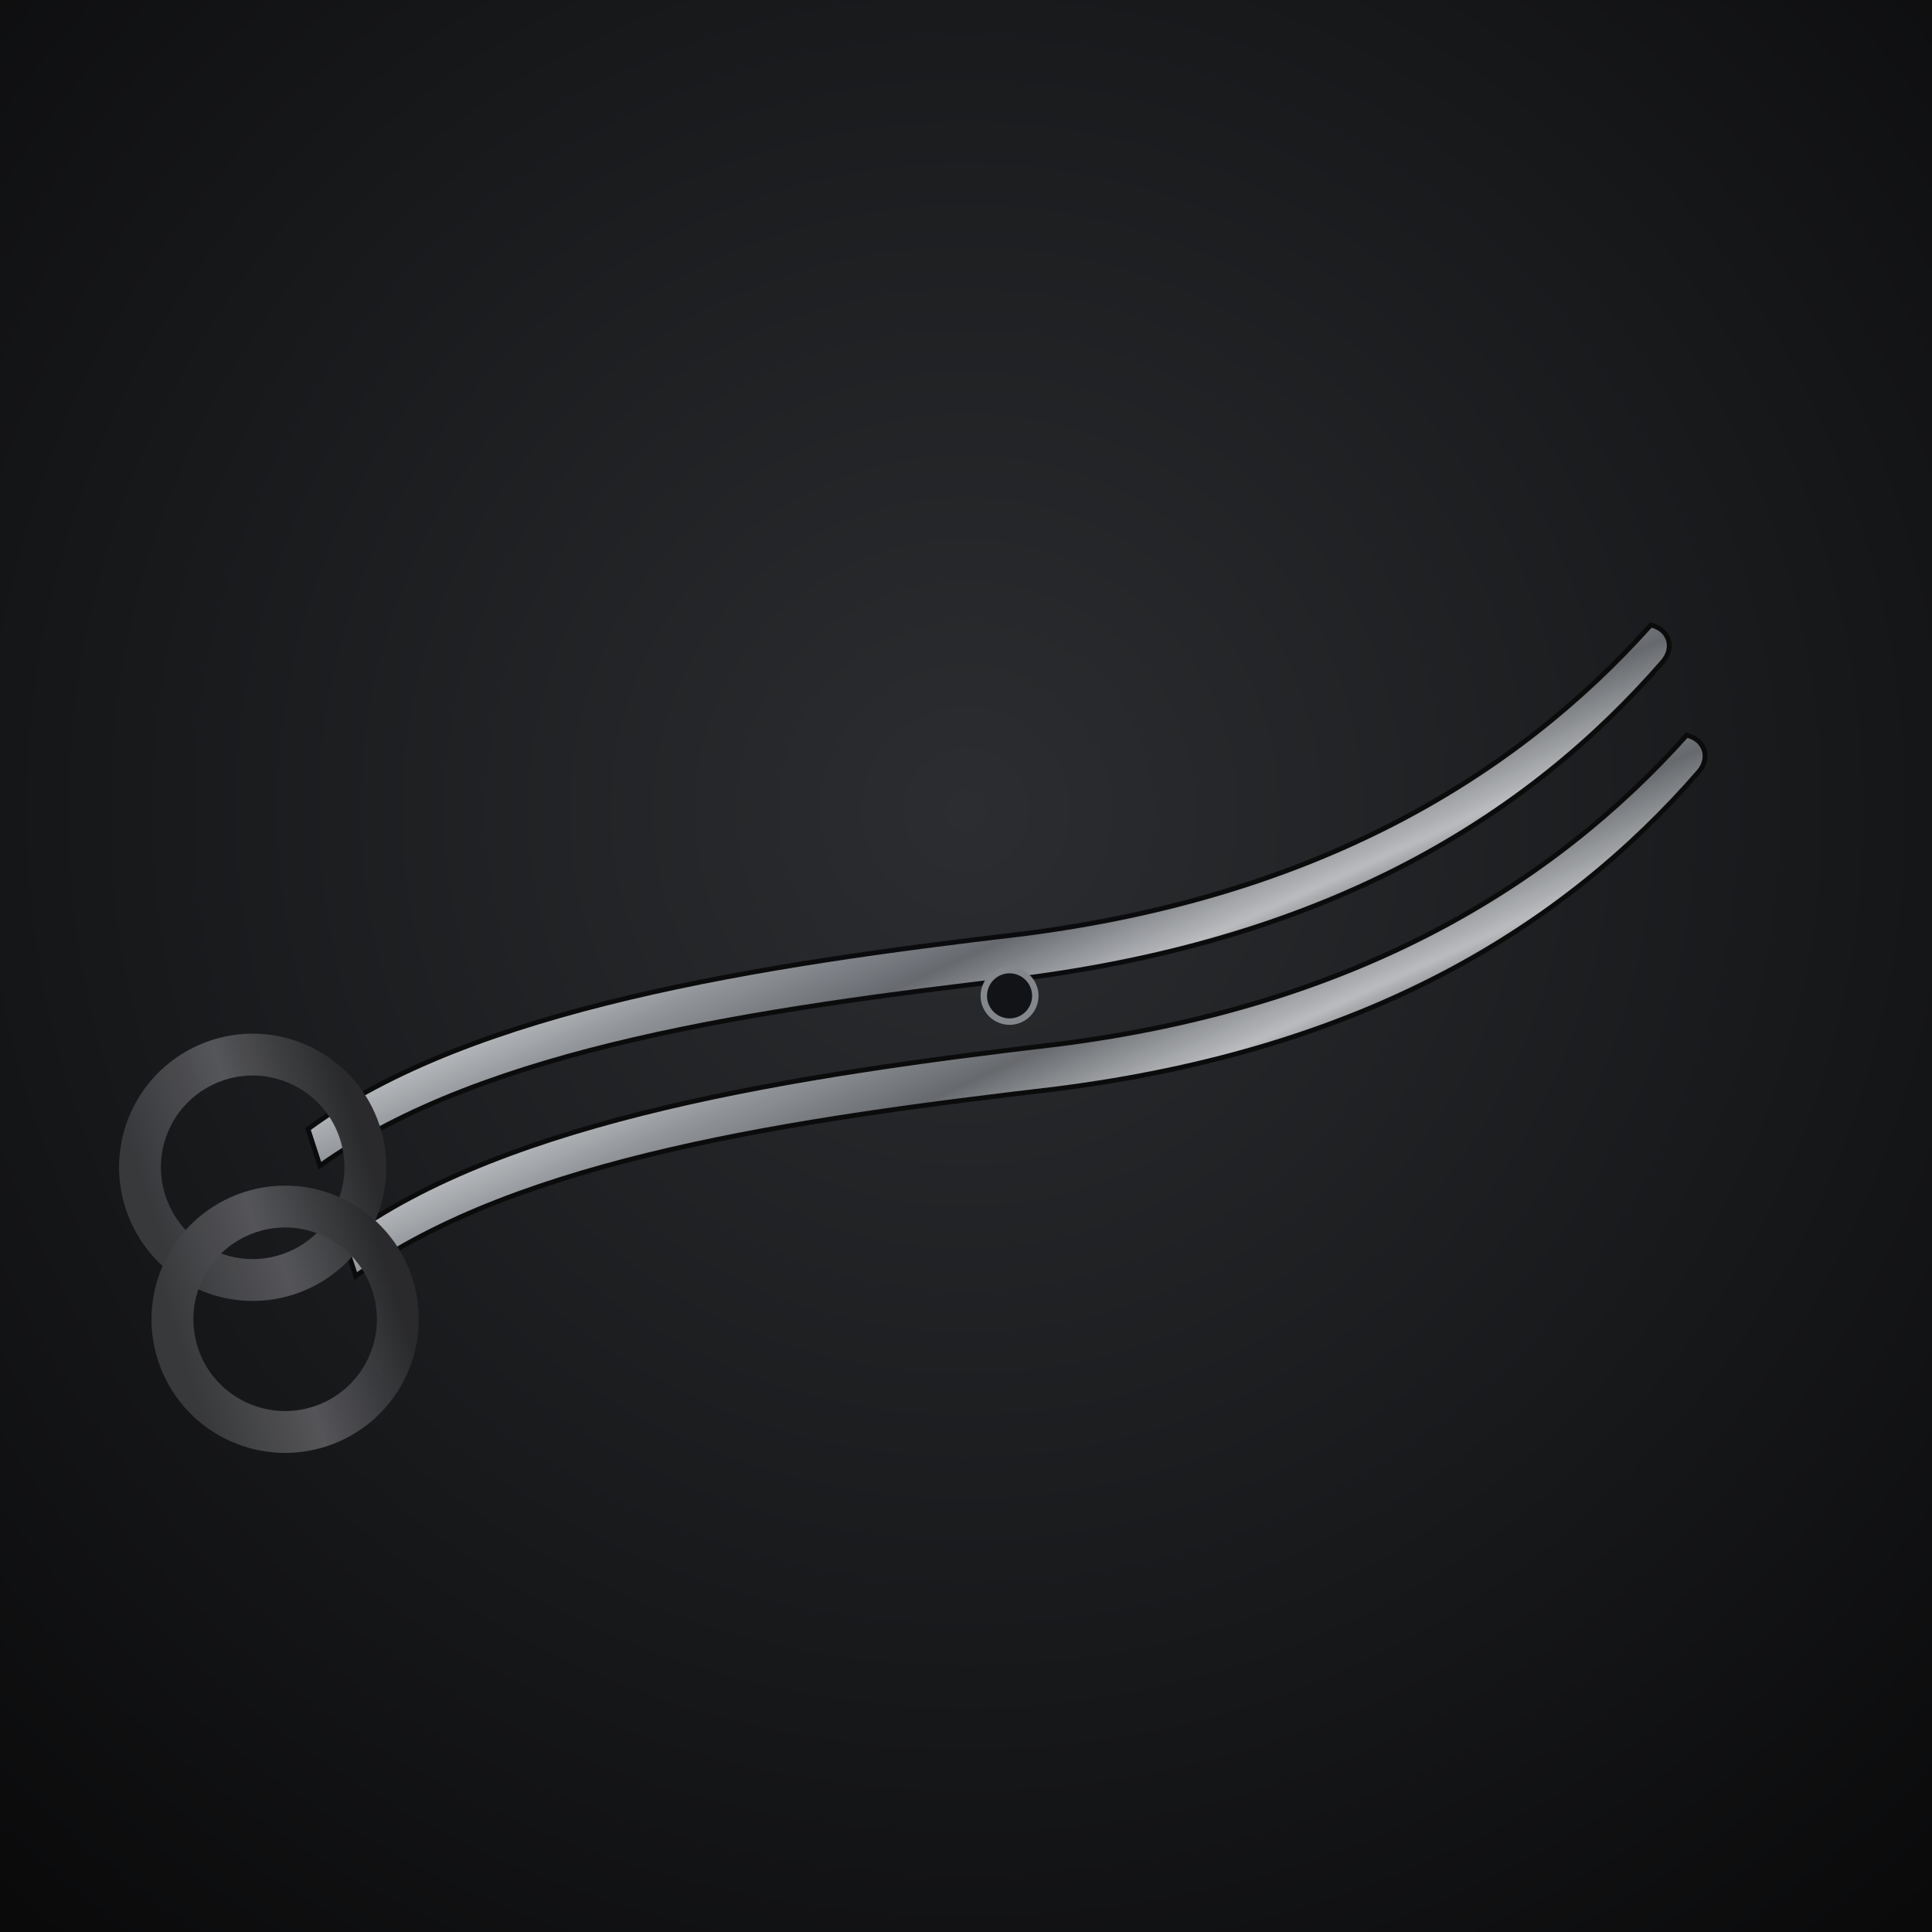
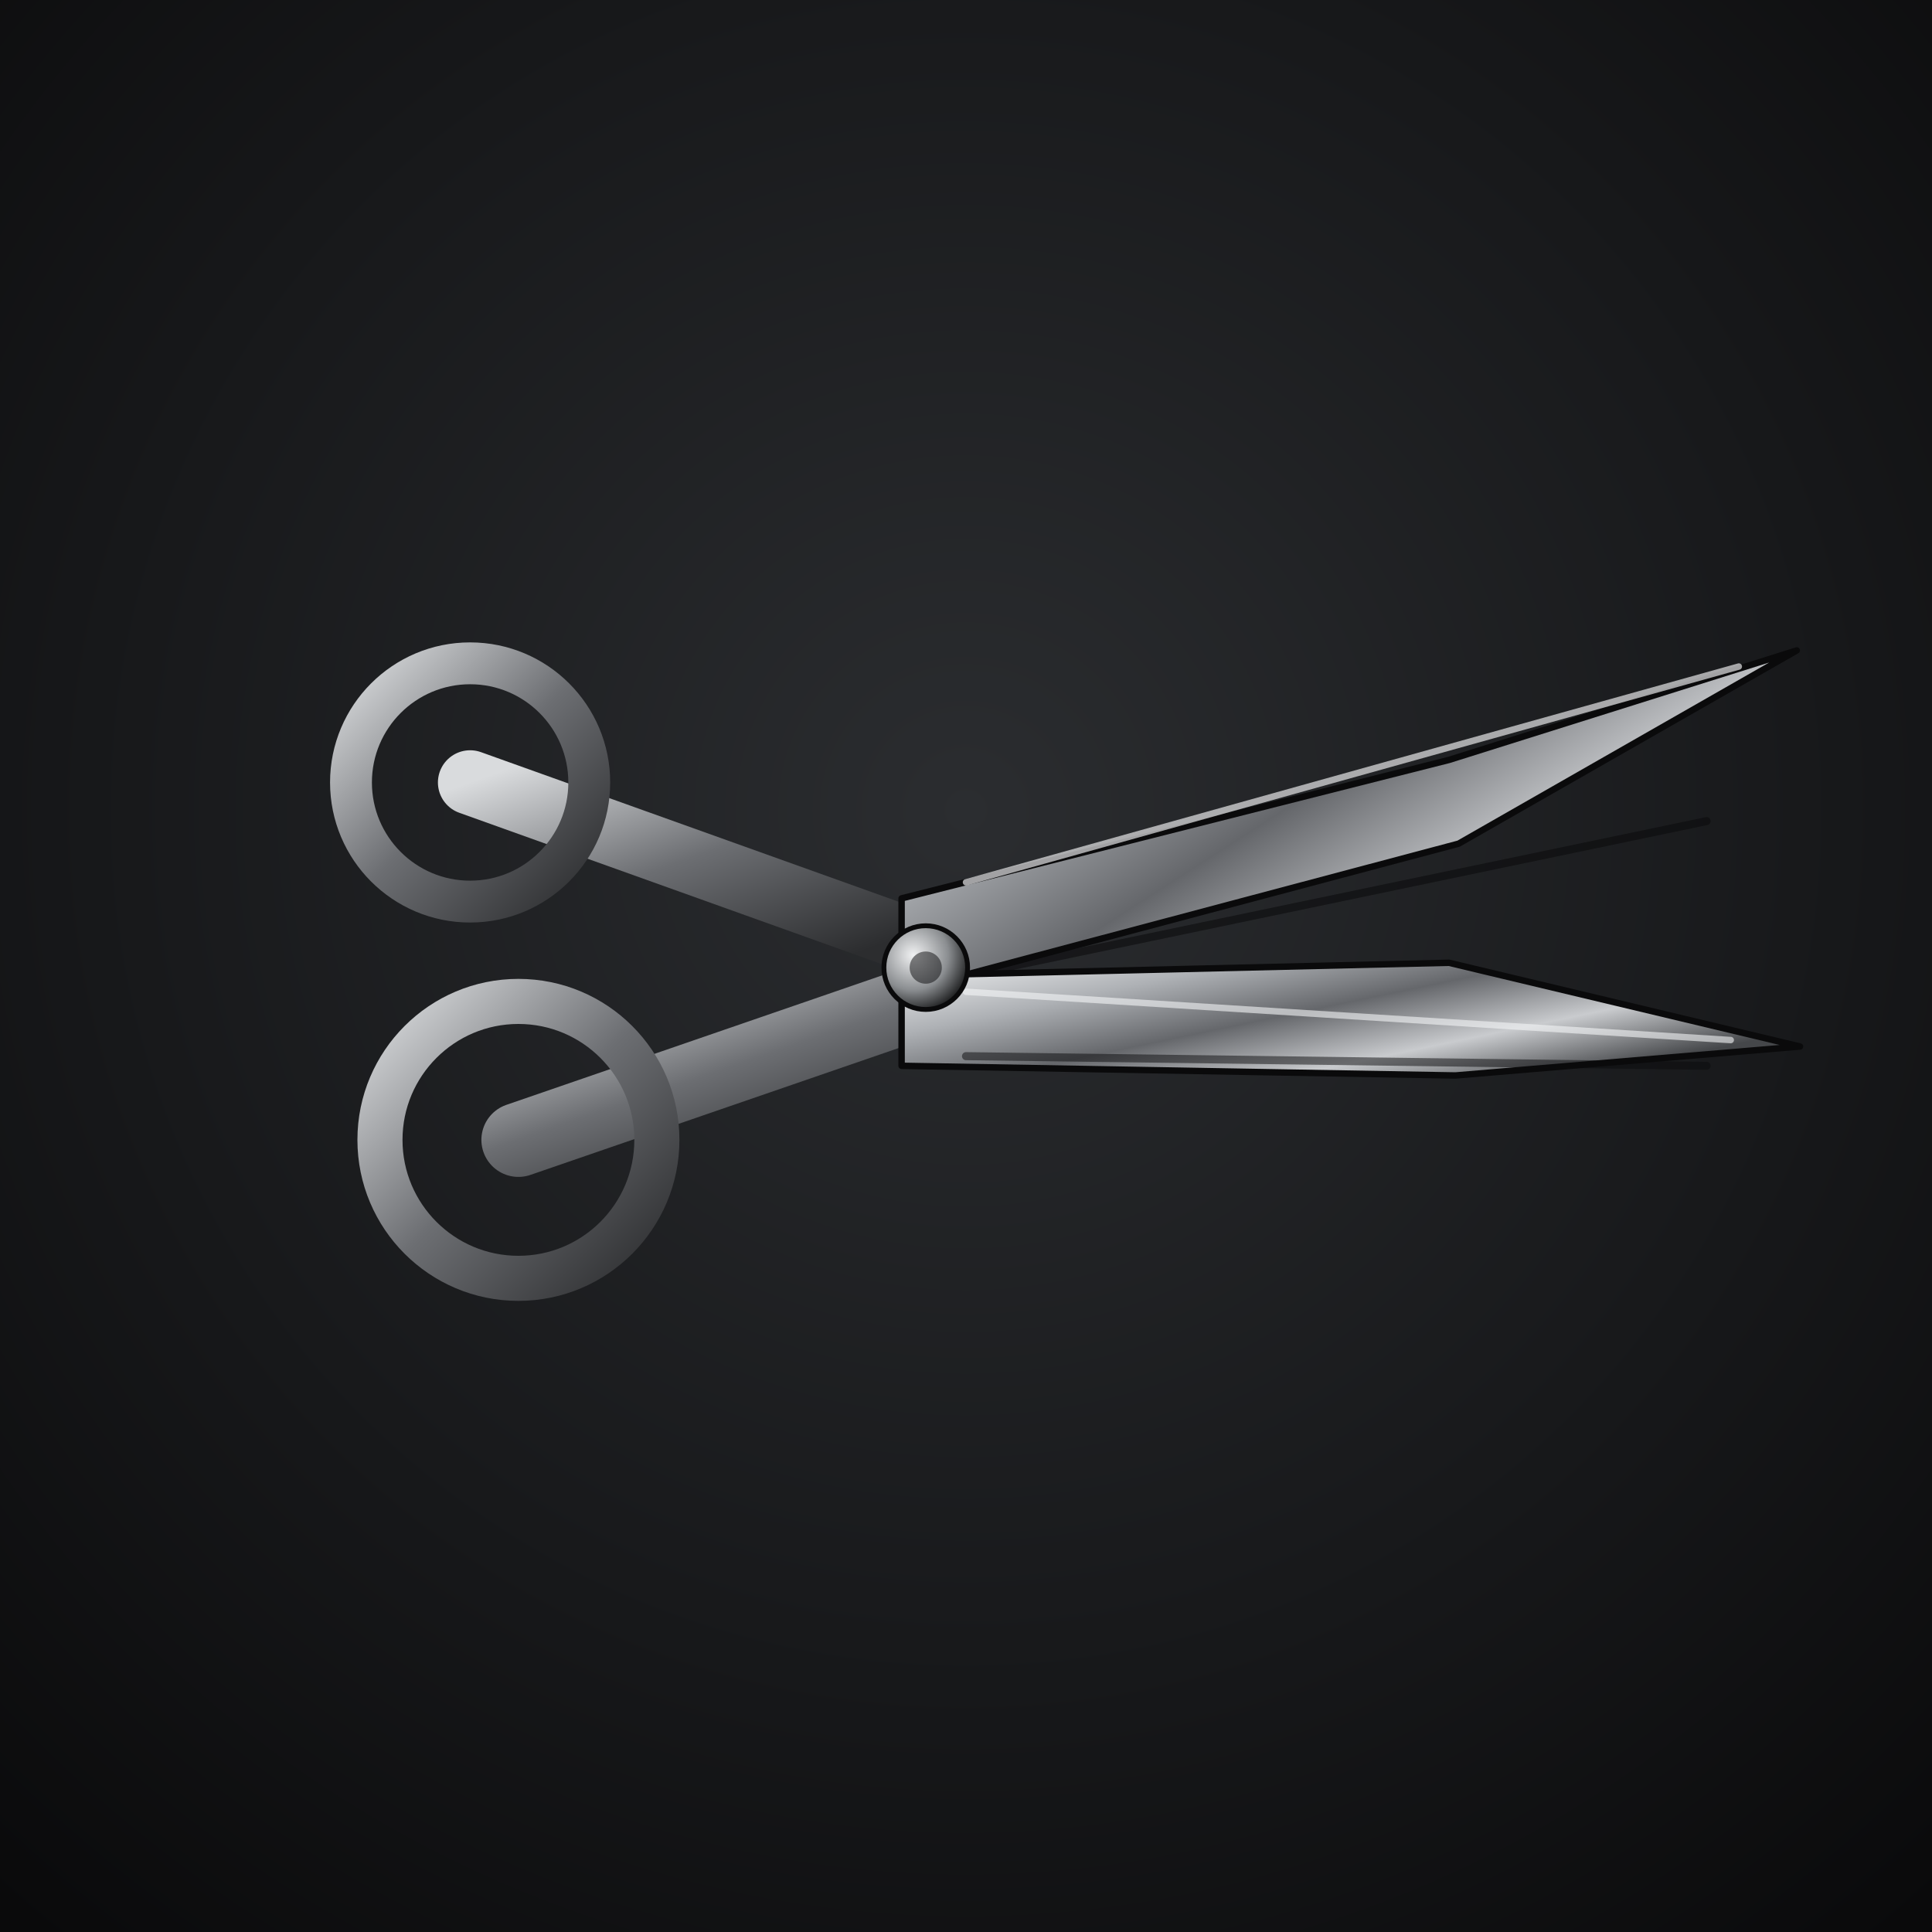
<svg xmlns="http://www.w3.org/2000/svg" width="1200" height="1200" viewBox="0 0 1200 1200" role="img" aria-labelledby="t1 d1">
  <defs>
    <radialGradient id="bg1" cx="50%" cy="42%" r="75%">
      <stop offset="0%" stop-color="#2b2d30" />
      <stop offset="60%" stop-color="#17181a" />
      <stop offset="100%" stop-color="#0a0a0b" />
    </radialGradient>
-     <linearGradient id="steel1" x1="0%" y1="0%" x2="100%" y2="100%">
-       <stop offset="0%" stop-color="#e8e9ea" />
-       <stop offset="30%" stop-color="#9a9ea3" />
-       <stop offset="55%" stop-color="#6b6e72" />
-       <stop offset="80%" stop-color="#c3c5c8" />
-       <stop offset="100%" stop-color="#4a4c4f" />
+     <linearGradient id="steel1" x1="0%" y1="0%" x2="100%" y2="60%">
+       <stop offset="0%" stop-color="#f3f4f5" />
+       <stop offset="28%" stop-color="#aeb1b5" />
+       <stop offset="52%" stop-color="#65676b" />
+       <stop offset="76%" stop-color="#c9cbce" />
+       <stop offset="100%" stop-color="#45474a" />
    </linearGradient>
-     <linearGradient id="handle1" x1="0%" y1="0%" x2="100%" y2="0%">
-       <stop offset="0%" stop-color="#3a3b3d" />
-       <stop offset="50%" stop-color="#59595c" />
-       <stop offset="100%" stop-color="#2a2b2d" />
+     <linearGradient id="ring1" x1="0%" y1="0%" x2="100%" y2="100%">
+       <stop offset="0%" stop-color="#d9dbdd" />
+       <stop offset="50%" stop-color="#6c6e72" />
+       <stop offset="100%" stop-color="#2c2d2f" />
    </linearGradient>
+     <radialGradient id="screw1" cx="35%" cy="35%" r="70%">
+       <stop offset="0%" stop-color="#f0f1f2" />
+       <stop offset="60%" stop-color="#8a8d90" />
+       <stop offset="100%" stop-color="#1c1d1e" />
+     </radialGradient>
  </defs>
  <rect width="1200" height="1200" fill="url(#bg1)" />
-   <g transform="translate(600,600) rotate(-18)">
-     <path d="M -420,-30 C -300,-70 -120,-40 40,-8 C 220,26 360,-6 470,-70 C 480,-64 480,-52 470,-46 C 360,20 220,54 30,18 C -130,-14 -300,-44 -420,-6 Z" fill="url(#steel1)" stroke="#0a0a0b" stroke-width="3" />
-     <path d="M -420,42 C -300,2 -120,32 40,64 C 220,98 360,66 470,2 C 480,8 480,20 470,26 C 360,92 220,126 30,90 C -130,58 -300,28 -420,66 Z" fill="url(#steel1)" stroke="#0a0a0b" stroke-width="3" />
-     <circle cx="-460" cy="-18" r="70" fill="none" stroke="url(#handle1)" stroke-width="26" />
-     <circle cx="-470" cy="78" r="70" fill="none" stroke="url(#handle1)" stroke-width="26" />
-     <circle cx="20" cy="26" r="16" fill="#111214" stroke="#8a8d90" stroke-width="4" />
-   </g>
-   <rect width="1200" height="1200" fill="url(#bg1)" opacity="0.06" />
+   <line x1="292" y1="486" x2="560" y2="582" stroke="url(#ring1)" stroke-width="40" stroke-linecap="round" />
+   <line x1="322" y1="708" x2="560" y2="626" stroke="url(#ring1)" stroke-width="46" stroke-linecap="round" />
+   <circle cx="292" cy="486" r="74" fill="none" stroke="url(#ring1)" stroke-width="26" />
+   <circle cx="322" cy="708" r="86" fill="none" stroke="url(#ring1)" stroke-width="28" />
+   <path d="M560,558 L900,472 L1116,404 L906,524 L560,616 Z" fill="url(#steel1)" stroke="#0a0a0b" stroke-width="4" stroke-linejoin="round" />
+   <path d="M600,548 L1080,414" stroke="#f4f5f6" stroke-width="4" stroke-linecap="round" opacity="0.65" />
+   <path d="M600,606 L1060,510" stroke="#0a0a0b" stroke-width="5" stroke-linecap="round" opacity="0.55" />
+   <path d="M560,606 L900,598 L1118,650 L904,668 L560,662 Z" fill="url(#steel1)" stroke="#0a0a0b" stroke-width="4" stroke-linejoin="round" />
+   <path d="M600,616 L1075,646" stroke="#f4f5f6" stroke-width="4" stroke-linecap="round" opacity="0.6" />
+   <path d="M600,656 L1060,662" stroke="#0a0a0b" stroke-width="5" stroke-linecap="round" opacity="0.5" />
+   <circle cx="575" cy="601" r="26" fill="url(#screw1)" stroke="#0a0a0b" stroke-width="3" />
+   <circle cx="575" cy="601" r="10" fill="#0a0a0b" opacity="0.5" />
</svg>
